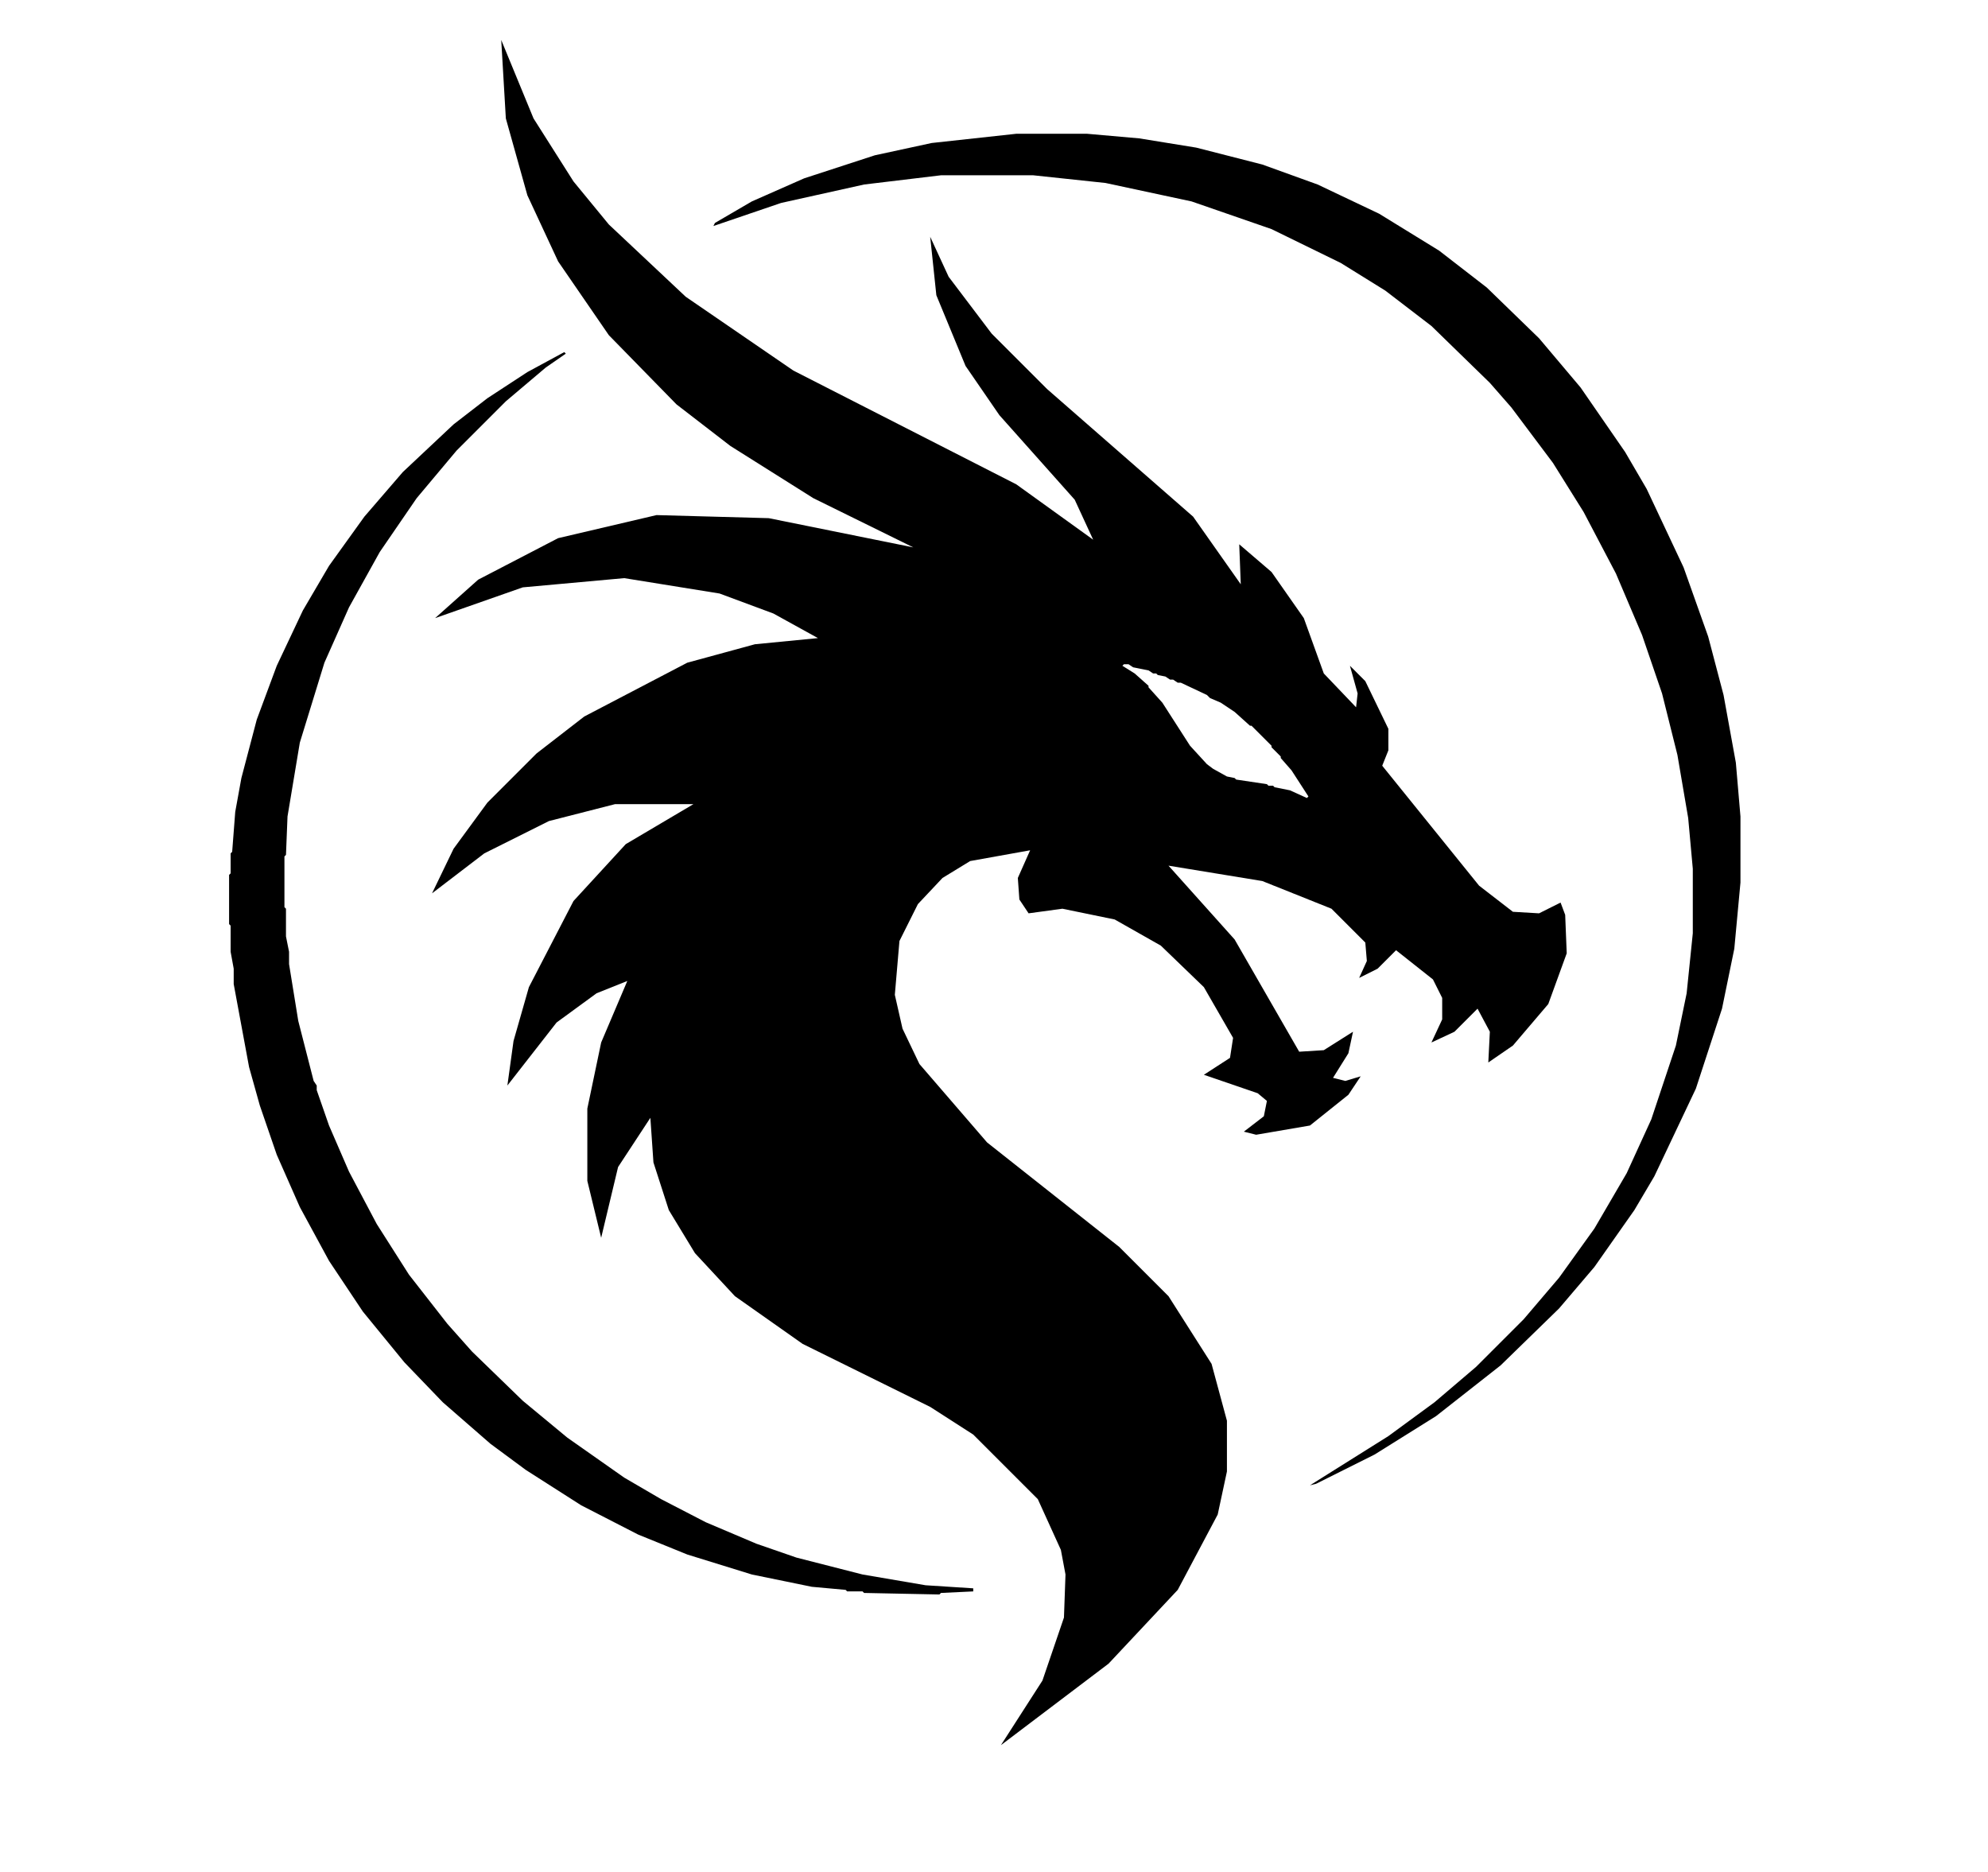
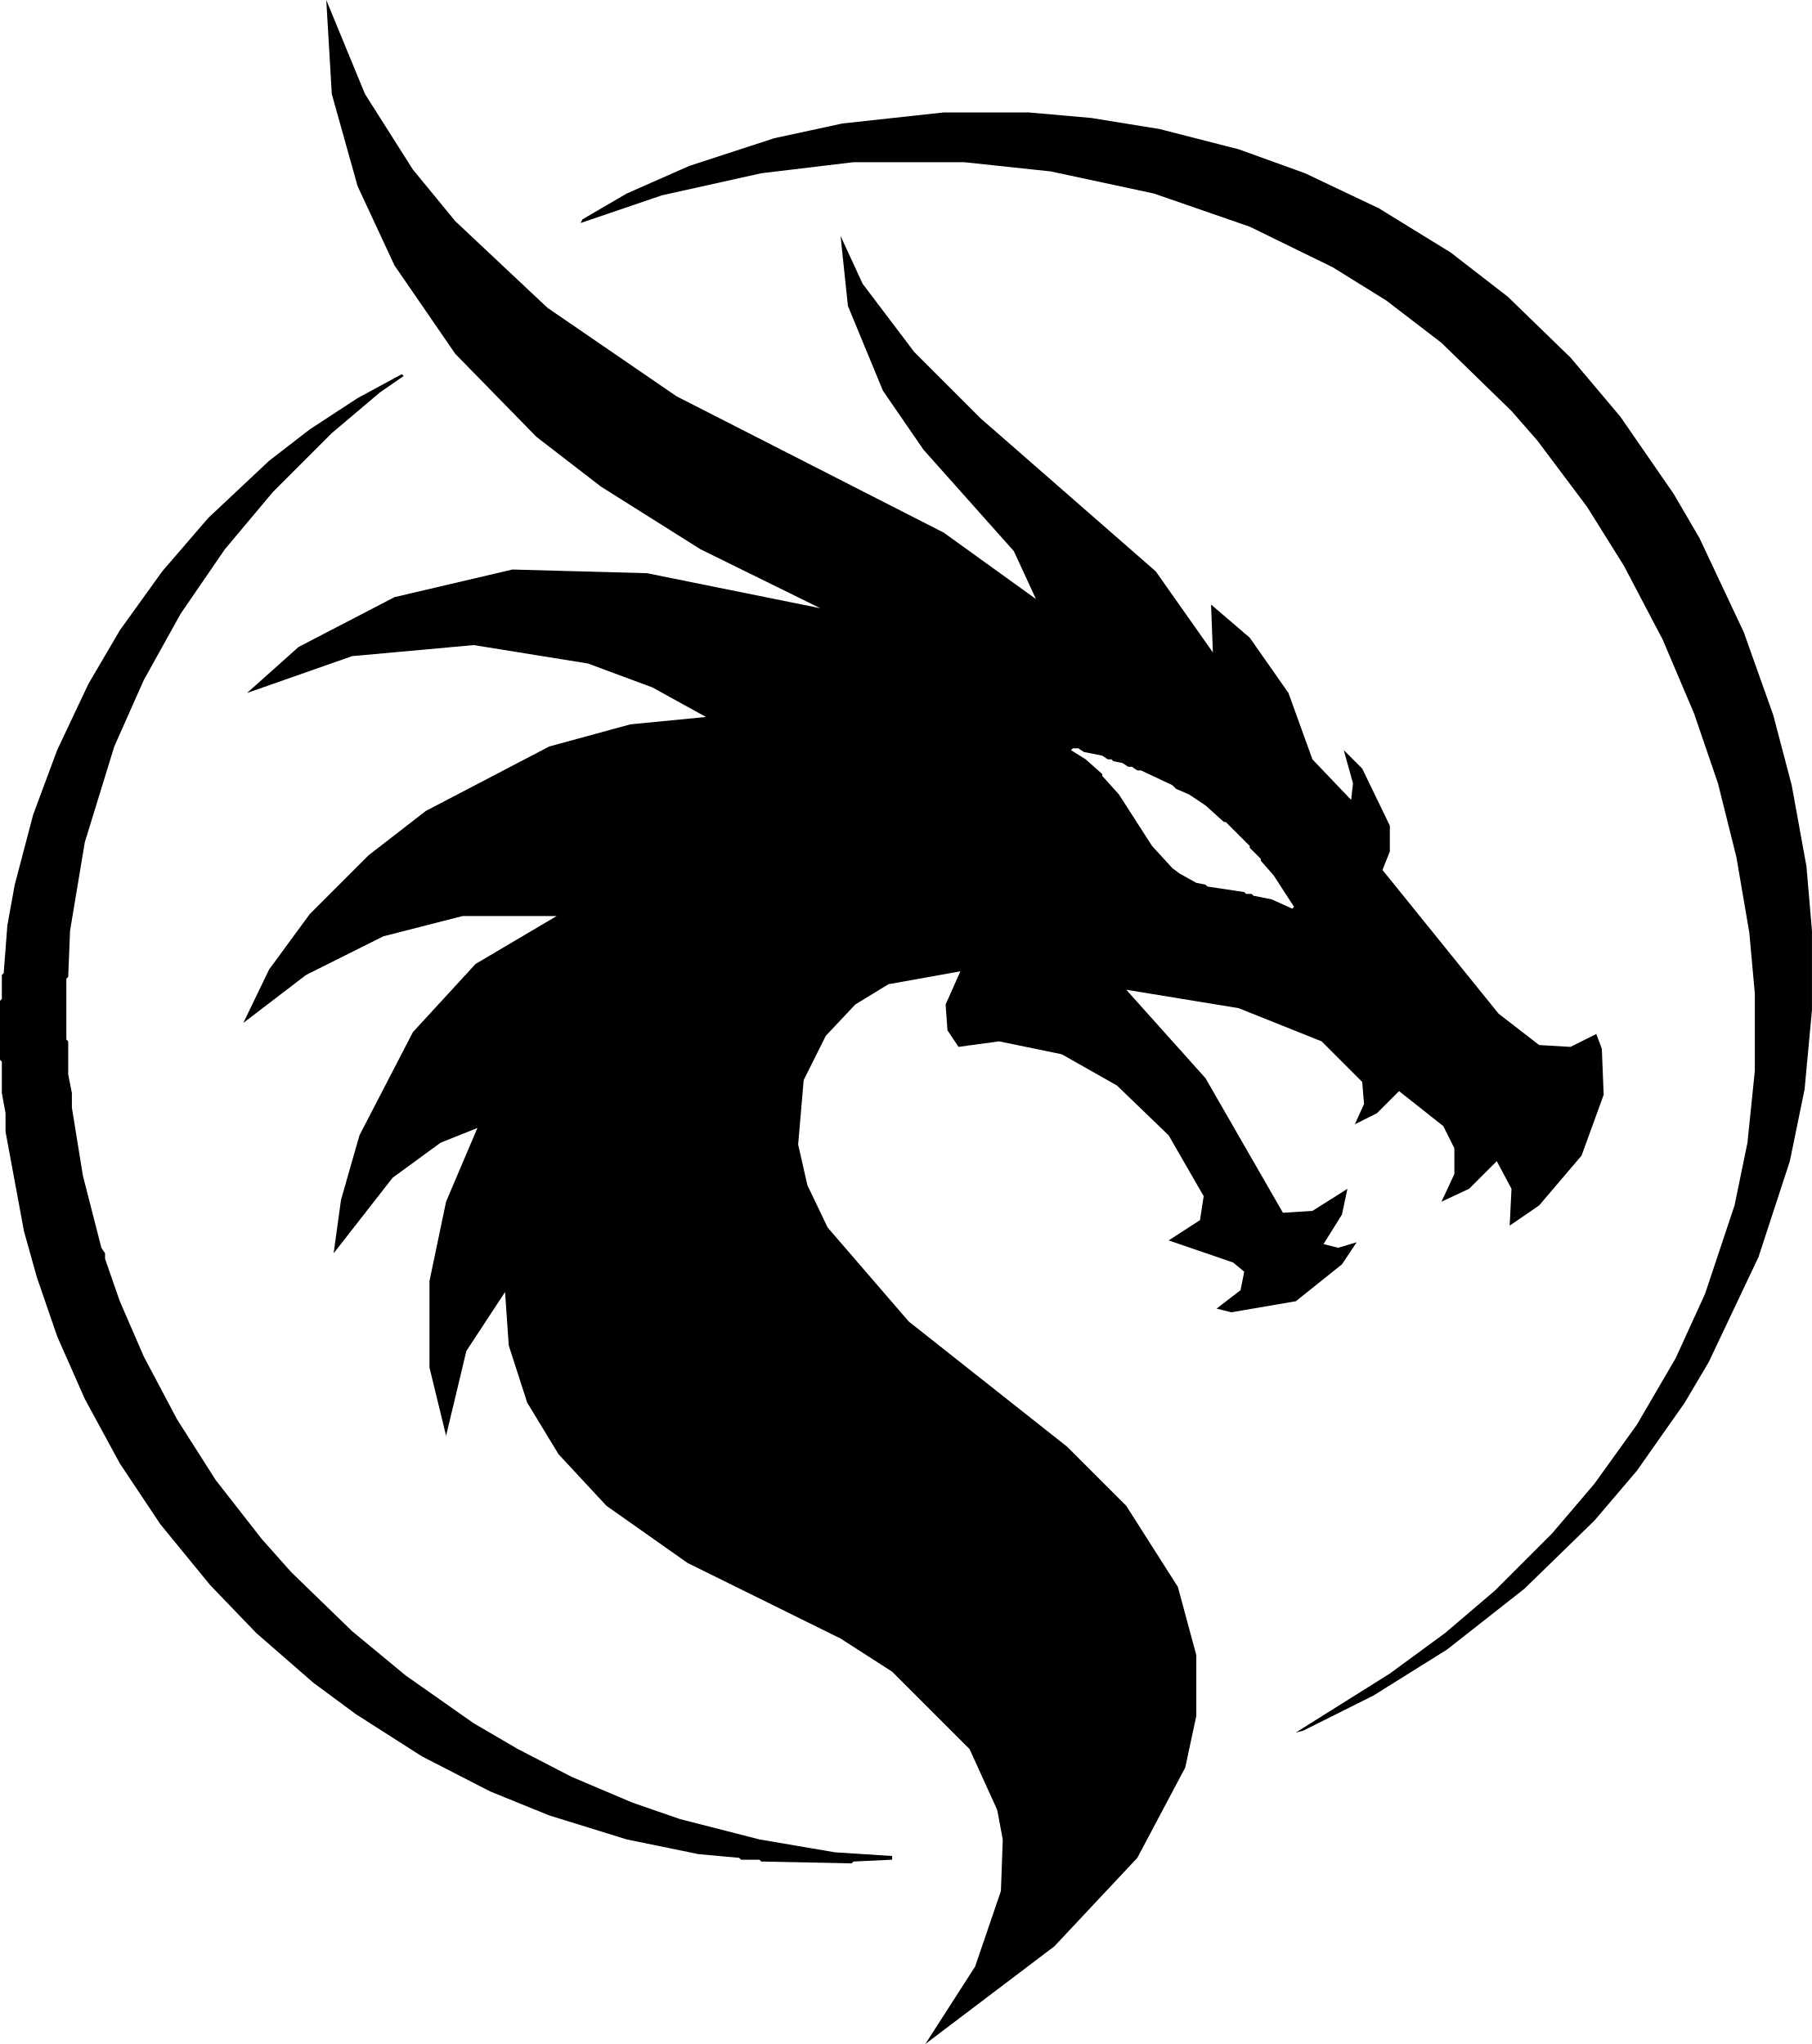
- <svg xmlns="http://www.w3.org/2000/svg" width="1293" height="1217" viewBox="0 0 1293 1217">
+ <svg xmlns="http://www.w3.org/2000/svg" width="983" height="1109" viewBox="149 26 983 1109">
  <path d="M 367 229 L 343 242 L 317 259 L 295 276 L 262 307 L 237 336 L 214 368 L 197 397 L 180 433 L 167 468 L 157 506 L 153 528 L 151 554 L 150 555 L 150 568 L 149 569 L 149 601 L 150 602 L 150 619 L 152 630 L 152 640 L 162 694 L 169 719 L 180 751 L 195 785 L 214 820 L 236 853 L 263 886 L 288 912 L 319 939 L 342 956 L 378 979 L 415 998 L 447 1011 L 489 1024 L 528 1032 L 550 1034 L 551 1035 L 561 1035 L 562 1036 L 611 1037 L 612 1036 L 633 1035 L 633 1033 L 602 1031 L 561 1024 L 518 1013 L 492 1004 L 459 990 L 430 975 L 406 961 L 369 935 L 340 911 L 307 879 L 291 861 L 266 829 L 245 796 L 227 762 L 214 732 L 206 709 L 206 706 L 204 703 L 194 664 L 188 627 L 188 619 L 186 609 L 186 591 L 185 590 L 185 557 L 186 556 L 187 531 L 195 483 L 211 431 L 227 395 L 247 359 L 271 324 L 297 293 L 329 261 L 355 239 L 368 230 Z M 523 116 L 489 131 L 465 145 L 464 147 L 508 132 L 562 120 L 612 114 L 672 114 L 719 119 L 775 131 L 827 149 L 872 171 L 901 189 L 931 212 L 969 249 L 983 265 L 1010 301 L 1030 333 L 1051 373 L 1068 413 L 1081 451 L 1091 491 L 1098 532 L 1101 565 L 1101 607 L 1097 646 L 1090 680 L 1074 728 L 1058 763 L 1037 799 L 1014 831 L 991 858 L 960 889 L 933 912 L 903 934 L 852 966 L 856 965 L 894 946 L 934 921 L 976 888 L 1014 851 L 1037 824 L 1063 787 L 1076 765 L 1103 708 L 1120 656 L 1128 617 L 1132 574 L 1132 531 L 1129 496 L 1121 452 L 1111 414 L 1095 369 L 1071 318 L 1057 294 L 1028 252 L 1001 220 L 967 187 L 936 163 L 897 139 L 857 120 L 821 107 L 778 96 L 741 90 L 707 87 L 661 87 L 606 93 L 569 101 Z M 326 26 L 329 77 L 343 127 L 363 170 L 396 218 L 440 263 L 475 290 L 529 324 L 594 356 L 500 337 L 427 335 L 363 350 L 311 377 L 283 402 L 340 382 L 406 376 L 468 386 L 503 399 L 532 415 L 491 419 L 447 431 L 380 466 L 349 490 L 317 522 L 295 552 L 281 581 L 315 555 L 357 534 L 400 523 L 451 523 L 407 549 L 373 586 L 344 642 L 334 677 L 330 706 L 362 665 L 388 646 L 408 638 L 391 678 L 382 721 L 382 768 L 391 805 L 402 759 L 423 727 L 425 756 L 435 787 L 452 815 L 478 843 L 522 874 L 605 915 L 633 933 L 675 975 L 690 1008 L 693 1024 L 692 1052 L 678 1093 L 651 1135 L 721 1082 L 766 1034 L 792 985 L 798 957 L 798 924 L 788 887 L 760 843 L 728 811 L 642 743 L 598 692 L 587 669 L 582 647 L 585 612 L 597 588 L 613 571 L 631 560 L 670 553 L 662 571 L 663 585 L 669 594 L 691 591 L 725 598 L 755 615 L 783 642 L 802 675 L 800 688 L 783 699 L 818 711 L 824 716 L 822 726 L 809 736 L 817 738 L 852 732 L 877 712 L 885 700 L 875 703 L 867 701 L 877 685 L 880 671 L 861 683 L 845 684 L 803 611 L 760 563 L 821 573 L 866 591 L 888 613 L 889 625 L 884 636 L 896 630 L 908 618 L 932 637 L 938 649 L 938 663 L 931 678 L 946 671 L 961 656 L 969 671 L 968 691 L 984 680 L 1007 653 L 1019 620 L 1018 595 L 1015 587 L 1001 594 L 984 593 L 962 576 L 899 498 L 903 488 L 903 474 L 888 443 L 878 433 L 883 451 L 882 460 L 861 438 L 848 402 L 827 372 L 806 354 L 807 380 L 776 336 L 681 253 L 645 217 L 617 180 L 605 154 L 609 192 L 628 238 L 650 270 L 699 325 L 711 351 L 661 315 L 516 241 L 446 193 L 396 146 L 373 118 L 347 77 Z M 730 433 L 731 432 L 734 432 L 737 434 L 747 436 L 750 438 L 752 438 L 753 439 L 758 440 L 761 442 L 763 442 L 766 444 L 768 444 L 785 452 L 787 454 L 794 457 L 803 463 L 813 472 L 814 472 L 827 485 L 827 486 L 833 492 L 833 493 L 840 501 L 851 518 L 850 519 L 839 514 L 829 512 L 828 511 L 825 511 L 824 510 L 804 507 L 803 506 L 798 505 L 789 500 L 785 497 L 774 485 L 756 457 L 747 447 L 747 446 L 738 438 Z" fill="#000000" fill-rule="evenodd" />
</svg>
